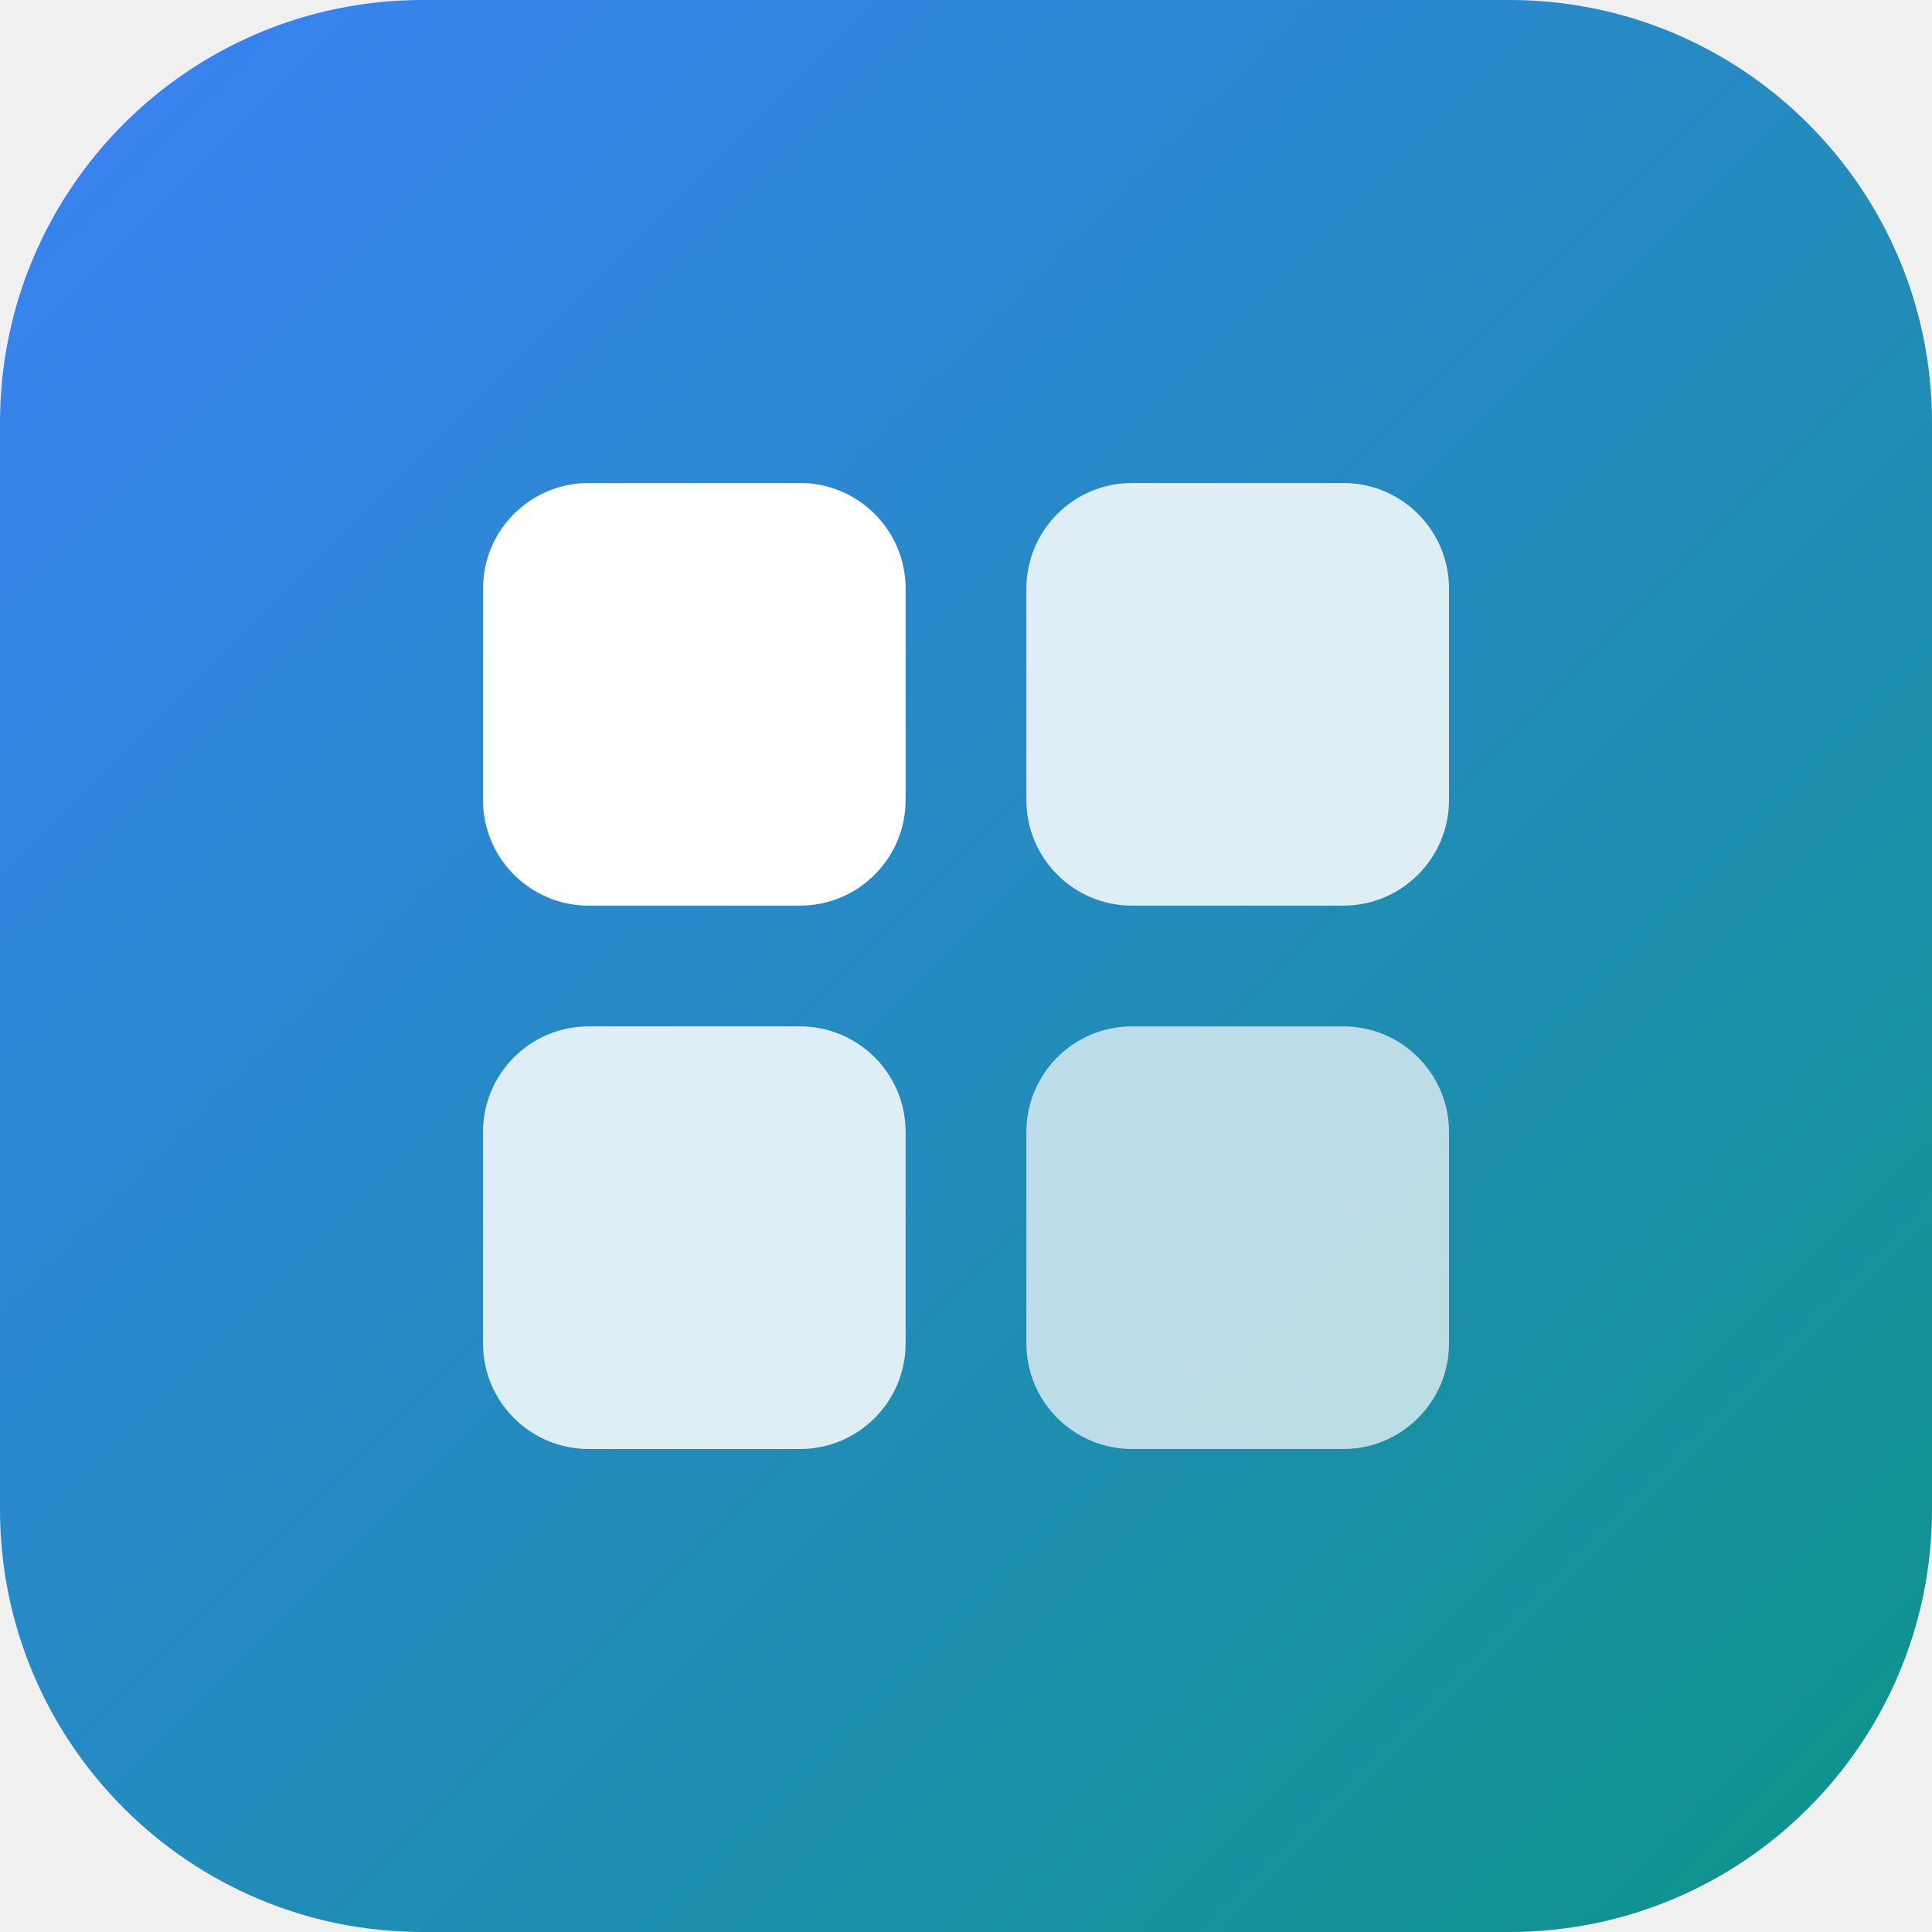
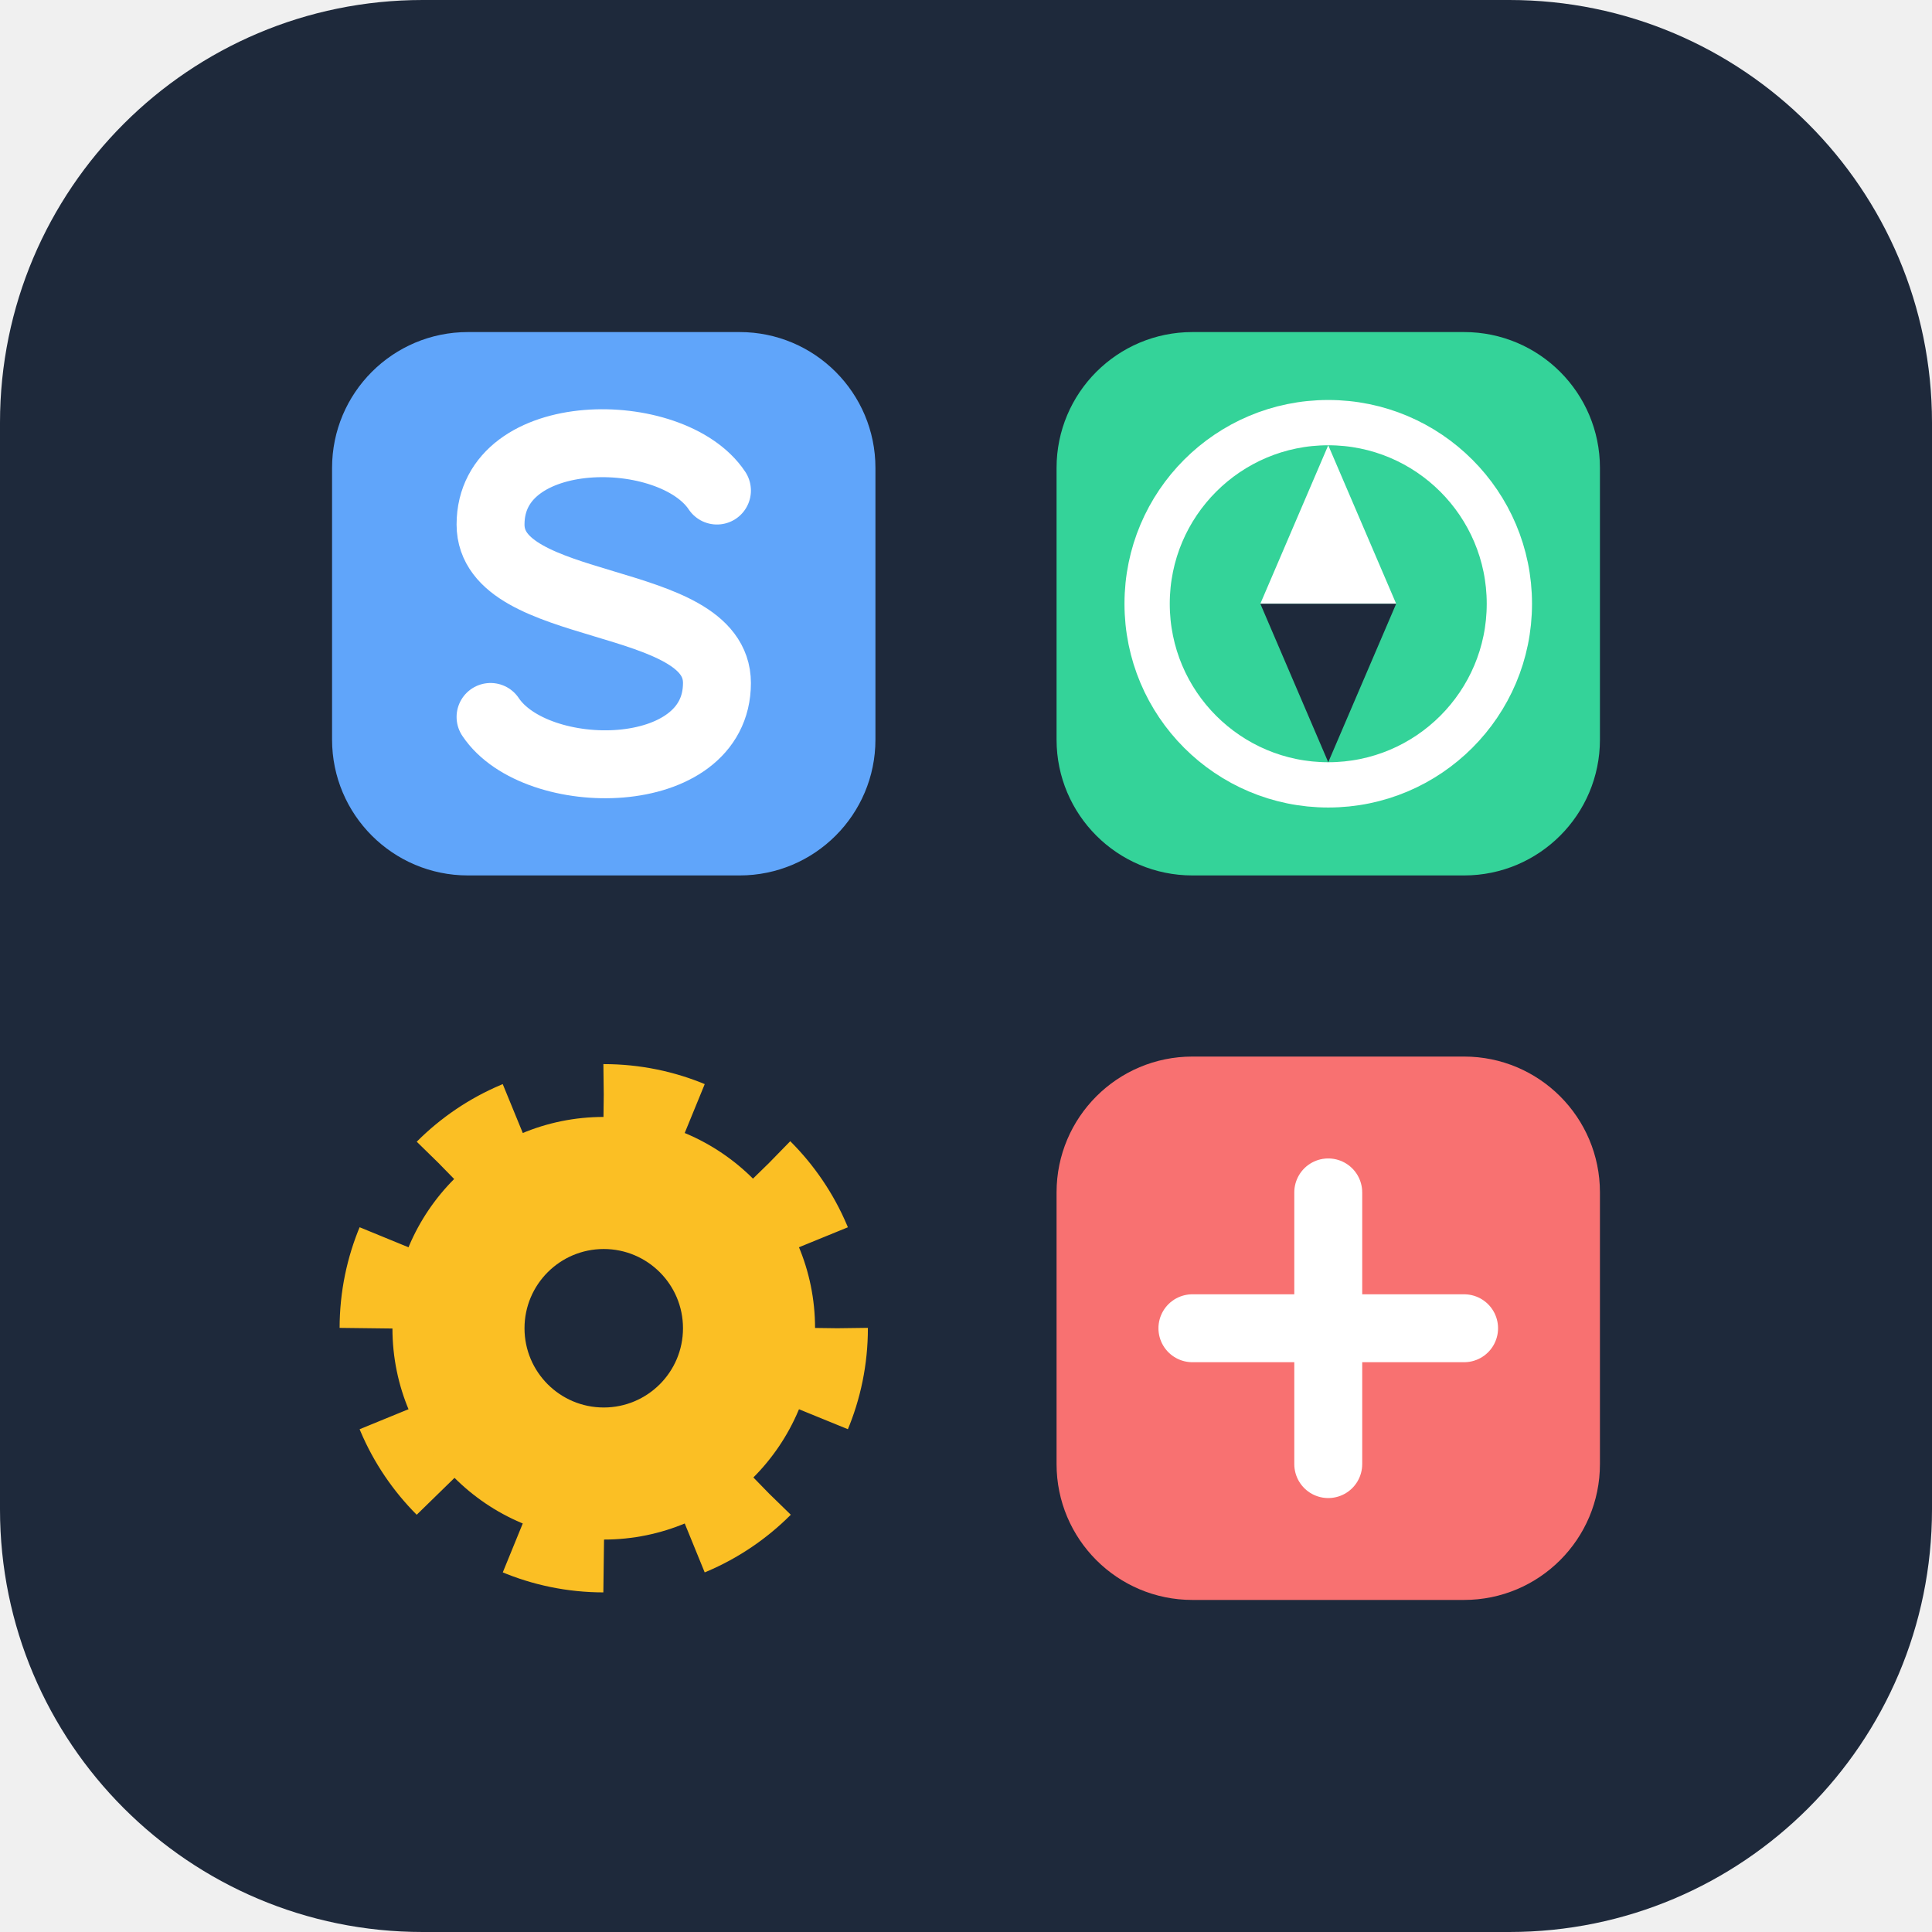
<svg xmlns="http://www.w3.org/2000/svg" viewBox="0 0 512 512">
-   <defs>
-     <linearGradient id="g" x1="0" y1="0" x2="1" y2="1">
-       <stop offset="0" stop-color="#3b82f6" />
-       <stop offset="1" stop-color="#0d9488" />
-     </linearGradient>
-   </defs>
-   <rect width="512" height="512" rx="112" fill="url(#g)" />
-   <g fill="#fff">
-     <rect x="128" y="128" width="112" height="112" rx="28" />
-     <rect x="272" y="128" width="112" height="112" rx="28" opacity=".85" />
-     <rect x="128" y="272" width="112" height="112" rx="28" opacity=".85" />
-     <rect x="272" y="272" width="112" height="112" rx="28" opacity=".7" />
-   </g>
+   <rect width="512" height="512" rx="112" fill="#1e293b" />
+   <rect x="88" y="88" width="144" height="144" rx="36" fill="#60a5fa" />
+   <path d="M190 130C178 112 130 112 130 139C130 163 190 157 190 181C190 208 142 208 130 190" stroke="#fff" stroke-width="18" stroke-linecap="round" fill="none" />
+   <rect x="280" y="88" width="144" height="144" rx="36" fill="#34d399" />
+   <circle cx="352" cy="160" r="48" stroke="#fff" stroke-width="12" fill="none" />
+   <polygon points="352,118 370,160 334,160" fill="#fff" />
+   <polygon points="334,160 370,160 352,202" fill="#1e293b" />
+   <circle cx="160" cy="352" r="62" stroke="#fbbf24" stroke-width="16" stroke-dasharray="24.35 24.35" fill="none" />
+   <circle cx="160" cy="352" r="56" fill="#fbbf24" />
+   <circle cx="160" cy="352" r="21" fill="#1e293b" />
+   <rect x="280" y="280" width="144" height="144" rx="36" fill="#f87171" />
+   <path d="M352 316V388M316 352H388" stroke="#fff" stroke-width="18" stroke-linecap="round" />
</svg>
